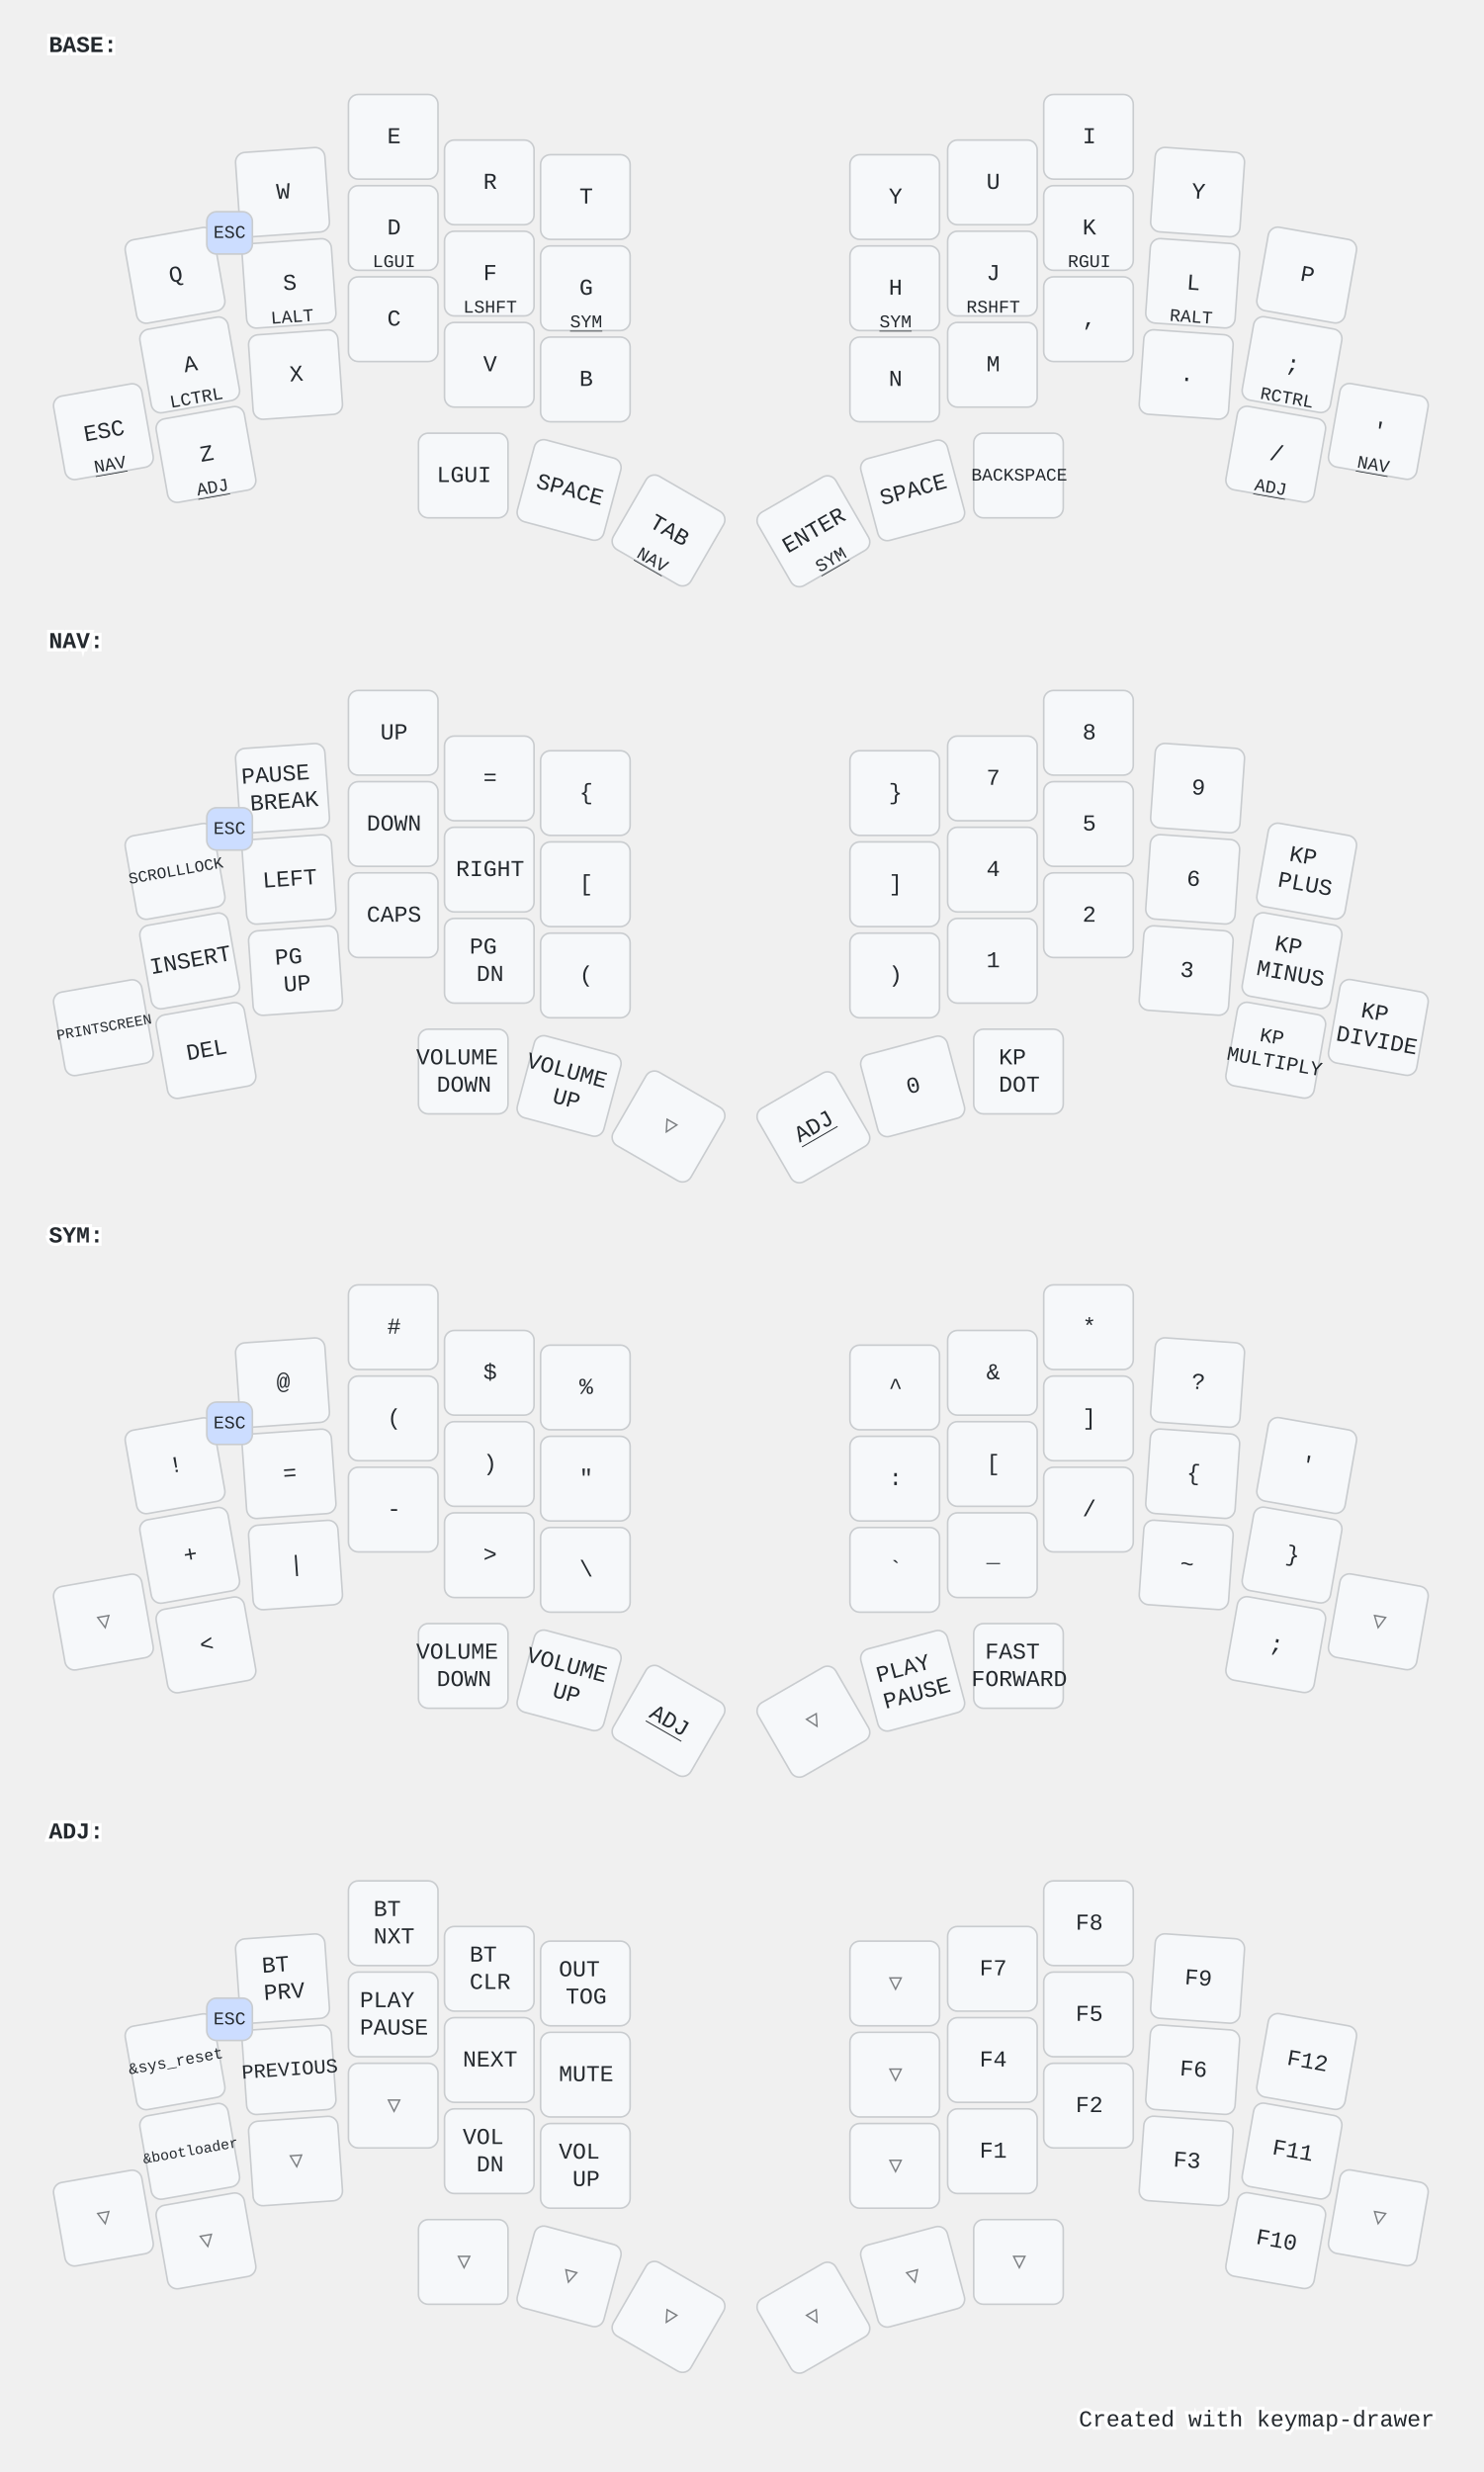
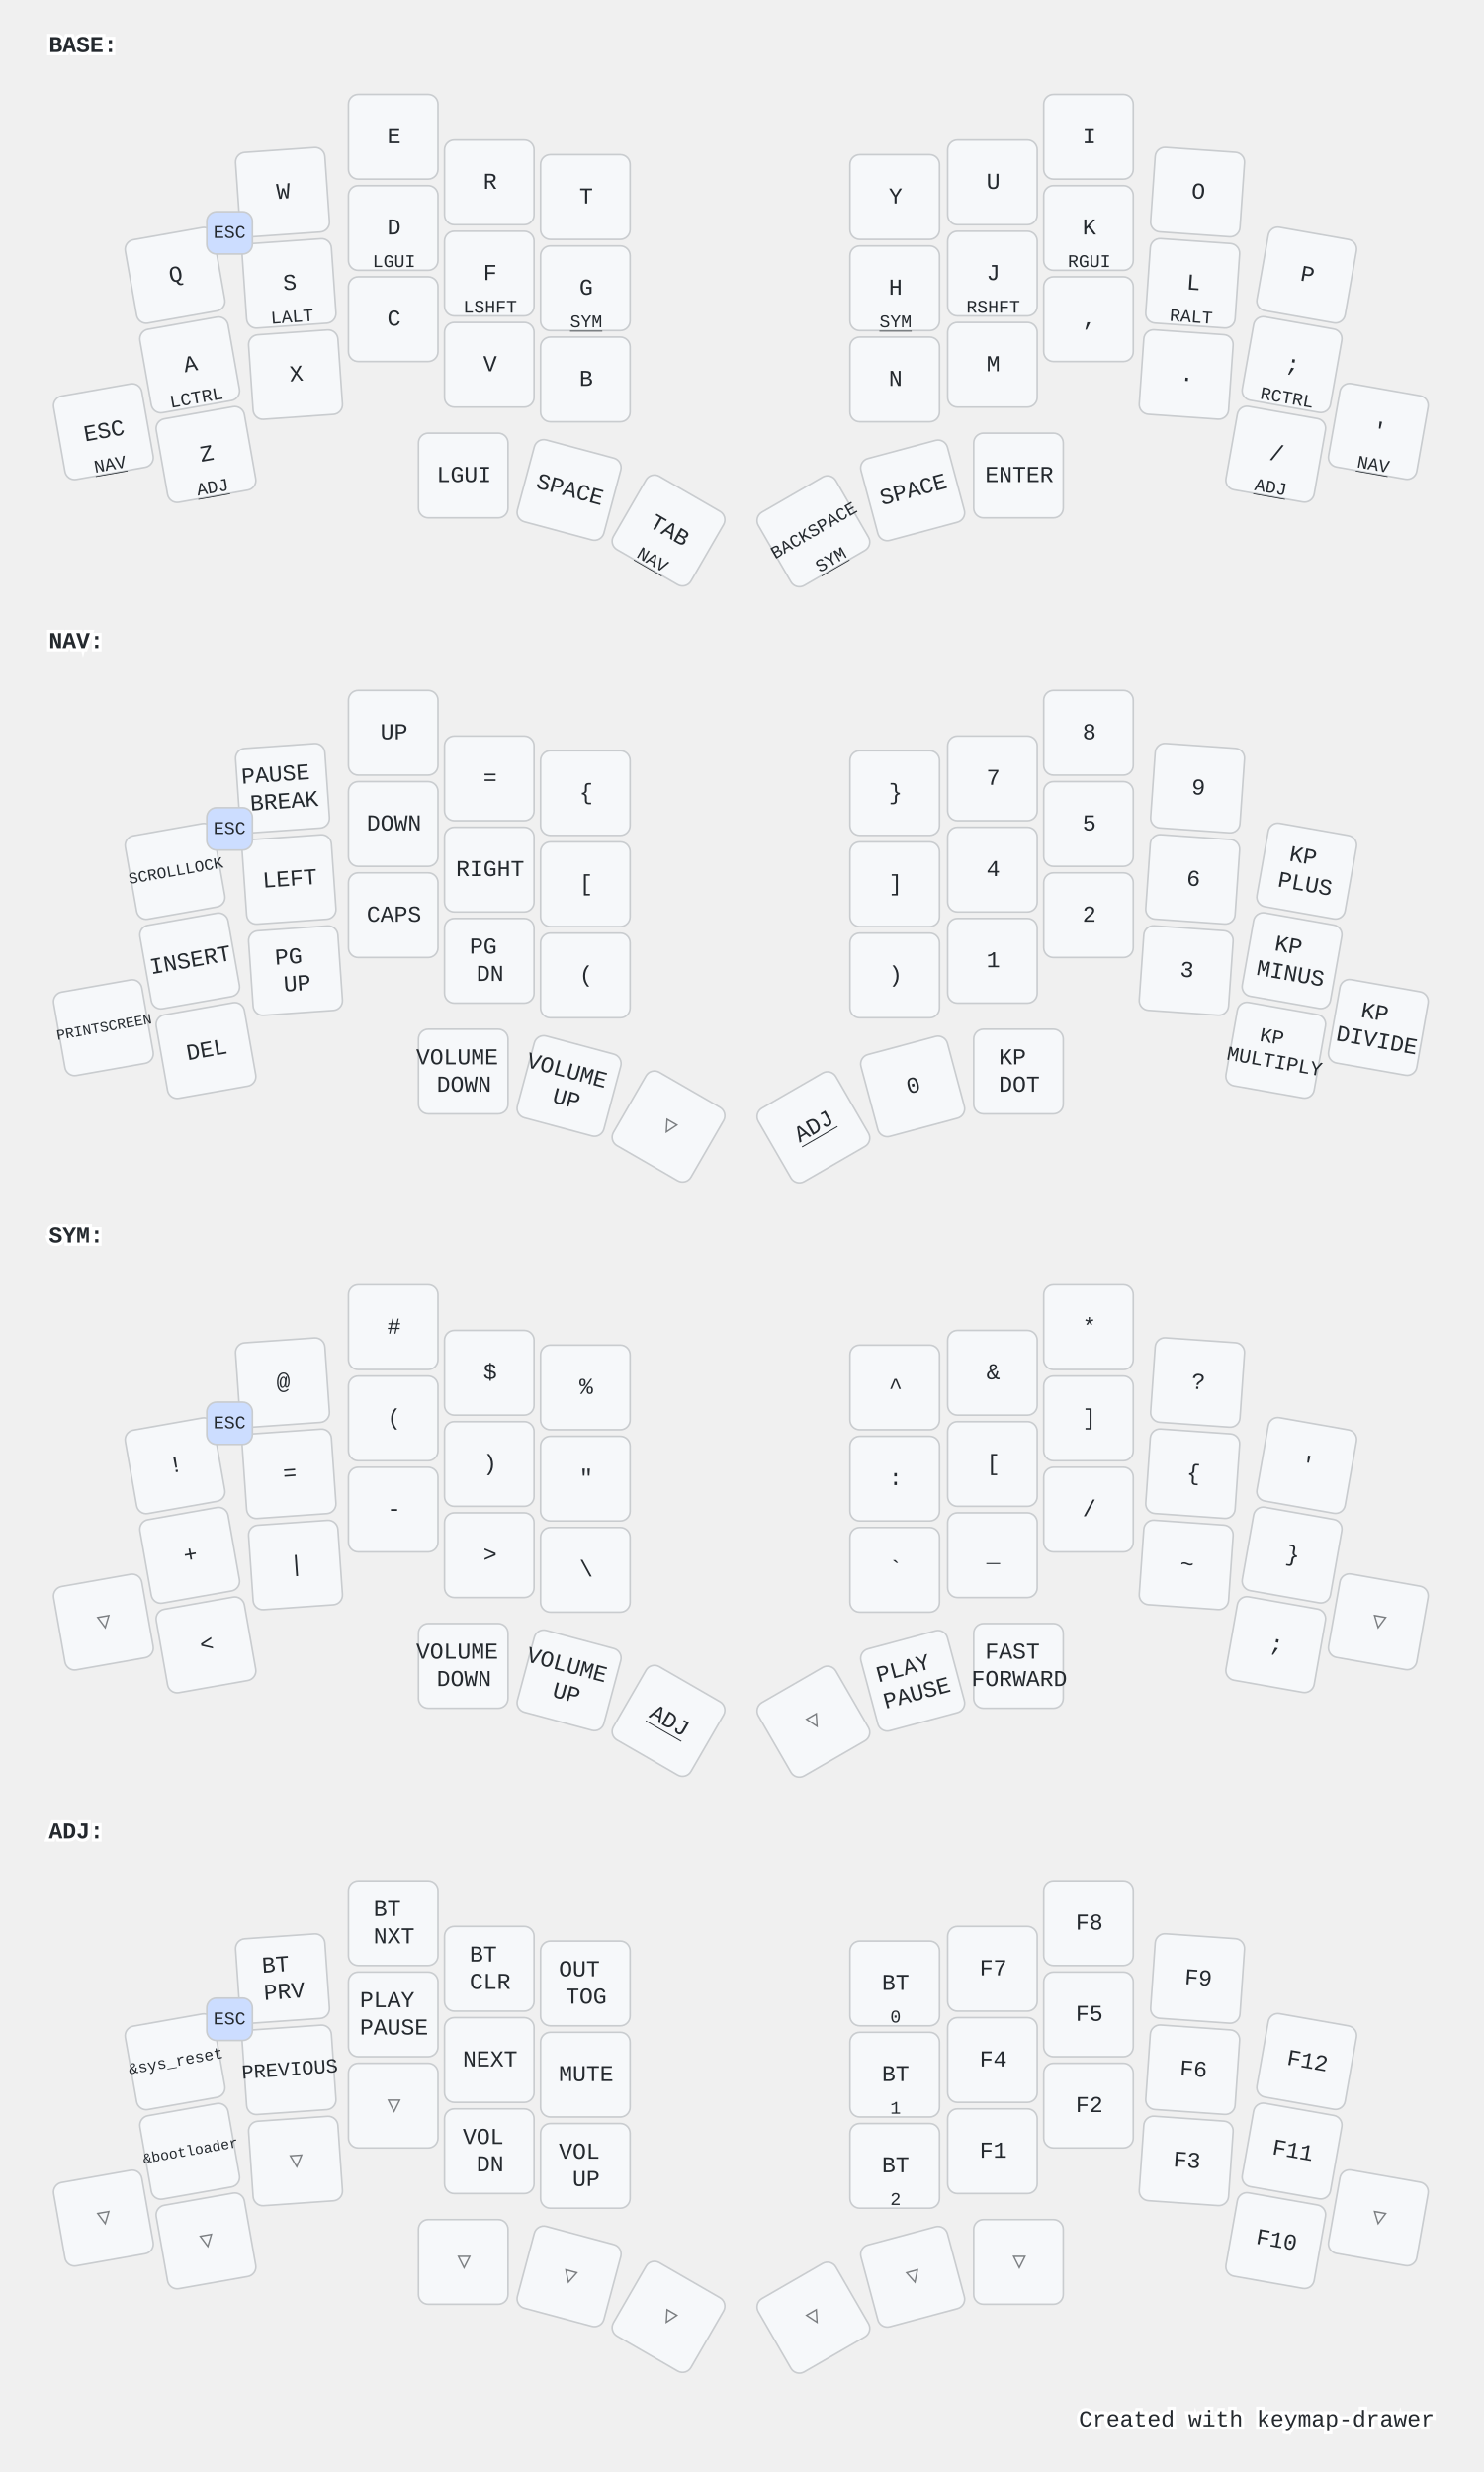
<svg xmlns="http://www.w3.org/2000/svg" width="911" height="1518" viewBox="0 0 911 1518" class="keymap">
  <style>/* inherit to force styles through use tags */
svg path {
    fill: inherit;
}

/* font and background color specifications */
svg.keymap {
    font-family: SFMono-Regular,Consolas,Liberation Mono,Menlo,monospace;
    font-size: 14px;
    font-kerning: normal;
    text-rendering: optimizeLegibility;
    fill: #24292e;
}

/* default key styling */
rect.key {
    fill: #f6f8fa;
}

rect.key, rect.combo {
    stroke: #c9cccf;
    stroke-width: 1;
}

/* default key side styling, only used is draw_key_sides is set */
rect.side {
    filter: brightness(90%);
}

/* color accent for combo boxes */
rect.combo, rect.combo-separate {
    fill: #cdf;
}

/* color accent for held keys */
rect.held, rect.combo.held {
    fill: #fdd;
}

/* color accent for ghost (optional) keys */
rect.ghost, rect.combo.ghost {
    stroke-dasharray: 4, 4;
    stroke-width: 2;
}

text {
    text-anchor: middle;
    dominant-baseline: middle;
}

/* styling for layer labels */
text.label {
    font-weight: bold;
    text-anchor: start;
    stroke: white;
    stroke-width: 4;
    paint-order: stroke;
}

/* styling for optional footer */
text.footer {
    text-anchor: end;
    dominant-baseline: auto;
    stroke: white;
    stroke-width: 4;
    paint-order: stroke;
}

/* styling for combo tap, and key non-tap label text */
text.combo, text.hold, text.shifted, text.left, text.right {
    font-size: 11px;
}

text.hold {
    text-anchor: middle;
    dominant-baseline: auto;
}

text.shifted {
    text-anchor: middle;
    dominant-baseline: hanging;
}

text.left {
    text-anchor: start;
}

text.right {
    text-anchor: end;
}

text.layer-activator {
    text-decoration: underline;
}

/* styling for hold/shifted label text in combo box */
text.combo.hold, text.combo.shifted, text.combo.left, text.combo.right {
    font-size: 8px;
}

/* lighter symbol for transparent keys */
text.trans {
    fill: #7b7e81;
}

/* styling for combo dendrons */
path.combo {
    stroke-width: 1;
    stroke: gray;
    fill: none;
}

/* Start Tabler Icons Cleanup */
/* cannot use height/width with glyphs */
.icon-tabler &gt; path {
    fill: inherit;
    stroke: inherit;
    stroke-width: 2;
}
/* hide tabler's default box */
.icon-tabler &gt; path[stroke="none"][fill="none"] {
    visibility: hidden;
}
/* End Tabler Icons Cleanup */

@media (prefers-color-scheme: dark) {
svg.keymap { fill: #d1d6db; }
rect.key { fill: #3f4750; }
rect.key, rect.combo { stroke: #60666c; }
rect.combo, rect.combo-separate { fill: #1f3d7a; }
rect.held, rect.combo.held { fill: #854747; }
text.label, text.footer { stroke: black; }
text.trans { fill: #7e8184; }
path.combo { stroke: #7f7f7f; }

}</style>
  <g transform="translate(30, 0)" class="layer-BASE">
    <text x="0" y="28" class="label" id="BASE">BASE:</text>
    <g transform="translate(0, 56)">
      <g transform="translate(78, 113) rotate(-10.0)" class="key keypos-0">
        <rect rx="6" ry="6" x="-28" y="-26" width="55" height="52" class="key" />
        <text x="0" y="0" class="key tap">Q</text>
      </g>
      <g transform="translate(144, 62) rotate(-4.0)" class="key keypos-1">
        <rect rx="6" ry="6" x="-28" y="-26" width="55" height="52" class="key" />
        <text x="0" y="0" class="key tap">W</text>
      </g>
      <g transform="translate(212, 28)" class="key keypos-2">
        <rect rx="6" ry="6" x="-28" y="-26" width="55" height="52" class="key" />
        <text x="0" y="0" class="key tap">E</text>
      </g>
      <g transform="translate(271, 56)" class="key keypos-3">
        <rect rx="6" ry="6" x="-28" y="-26" width="55" height="52" class="key" />
        <text x="0" y="0" class="key tap">R</text>
      </g>
      <g transform="translate(330, 65)" class="key keypos-4">
        <rect rx="6" ry="6" x="-28" y="-26" width="55" height="52" class="key" />
        <text x="0" y="0" class="key tap">T</text>
      </g>
      <g transform="translate(520, 65)" class="key keypos-5">
        <rect rx="6" ry="6" x="-28" y="-26" width="55" height="52" class="key" />
        <text x="0" y="0" class="key tap">Y</text>
      </g>
      <g transform="translate(580, 56)" class="key keypos-6">
        <rect rx="6" ry="6" x="-28" y="-26" width="55" height="52" class="key" />
        <text x="0" y="0" class="key tap">U</text>
      </g>
      <g transform="translate(639, 28)" class="key keypos-7">
        <rect rx="6" ry="6" x="-28" y="-26" width="55" height="52" class="key" />
        <text x="0" y="0" class="key tap">I</text>
      </g>
      <g transform="translate(706, 62) rotate(4.0)" class="key keypos-8">
        <rect rx="6" ry="6" x="-28" y="-26" width="55" height="52" class="key" />
-         <text x="0" y="0" class="key tap">Y</text>
+         <text x="0" y="0" class="key tap">O</text>
      </g>
      <g transform="translate(773, 113) rotate(10.0)" class="key keypos-9">
        <rect rx="6" ry="6" x="-28" y="-26" width="55" height="52" class="key" />
        <text x="0" y="0" class="key tap">P</text>
      </g>
      <g transform="translate(87, 168) rotate(-10.0)" class="key keypos-10">
        <rect rx="6" ry="6" x="-28" y="-26" width="55" height="52" class="key" />
        <text x="0" y="0" class="key tap">A</text>
        <text x="0" y="24" class="key hold">LCTRL</text>
      </g>
      <g transform="translate(148, 118) rotate(-4.0)" class="key keypos-11">
        <rect rx="6" ry="6" x="-28" y="-26" width="55" height="52" class="key" />
        <text x="0" y="0" class="key tap">S</text>
        <text x="0" y="24" class="key hold">LALT</text>
      </g>
      <g transform="translate(212, 84)" class="key keypos-12">
        <rect rx="6" ry="6" x="-28" y="-26" width="55" height="52" class="key" />
        <text x="0" y="0" class="key tap">D</text>
        <text x="0" y="24" class="key hold">LGUI</text>
      </g>
      <g transform="translate(271, 112)" class="key keypos-13">
        <rect rx="6" ry="6" x="-28" y="-26" width="55" height="52" class="key" />
        <text x="0" y="0" class="key tap">F</text>
        <text x="0" y="24" class="key hold">LSHFT</text>
      </g>
      <g transform="translate(330, 121)" class="key keypos-14">
        <rect rx="6" ry="6" x="-28" y="-26" width="55" height="52" class="key" />
        <text x="0" y="0" class="key tap">G</text>
        <a href="#SYM">
          <text x="0" y="24" class="key hold layer-activator">SYM</text>
        </a>
      </g>
      <g transform="translate(520, 121)" class="key keypos-15">
        <rect rx="6" ry="6" x="-28" y="-26" width="55" height="52" class="key" />
        <text x="0" y="0" class="key tap">H</text>
        <a href="#SYM">
          <text x="0" y="24" class="key hold layer-activator">SYM</text>
        </a>
      </g>
      <g transform="translate(580, 112)" class="key keypos-16">
        <rect rx="6" ry="6" x="-28" y="-26" width="55" height="52" class="key" />
        <text x="0" y="0" class="key tap">J</text>
        <text x="0" y="24" class="key hold">RSHFT</text>
      </g>
      <g transform="translate(639, 84)" class="key keypos-17">
        <rect rx="6" ry="6" x="-28" y="-26" width="55" height="52" class="key" />
        <text x="0" y="0" class="key tap">K</text>
        <text x="0" y="24" class="key hold">RGUI</text>
      </g>
      <g transform="translate(703, 118) rotate(4.0)" class="key keypos-18">
        <rect rx="6" ry="6" x="-28" y="-26" width="55" height="52" class="key" />
        <text x="0" y="0" class="key tap">L</text>
        <text x="0" y="24" class="key hold">RALT</text>
      </g>
      <g transform="translate(764, 168) rotate(10.0)" class="key keypos-19">
        <rect rx="6" ry="6" x="-28" y="-26" width="55" height="52" class="key" />
        <text x="0" y="0" class="key tap">;</text>
        <text x="0" y="24" class="key hold">RCTRL</text>
      </g>
      <g transform="translate(34, 209) rotate(-10.0)" class="key keypos-20">
        <rect rx="6" ry="6" x="-28" y="-26" width="55" height="52" class="key" />
        <text x="0" y="0" class="key tap">ESC</text>
        <a href="#NAV">
          <text x="0" y="24" class="key hold layer-activator">NAV</text>
        </a>
      </g>
      <g transform="translate(97, 223) rotate(-10.0)" class="key keypos-21">
        <rect rx="6" ry="6" x="-28" y="-26" width="55" height="52" class="key" />
        <text x="0" y="0" class="key tap">Z</text>
        <a href="#ADJ">
          <text x="0" y="24" class="key hold layer-activator">ADJ</text>
        </a>
      </g>
      <g transform="translate(152, 174) rotate(-4.0)" class="key keypos-22">
        <rect rx="6" ry="6" x="-28" y="-26" width="55" height="52" class="key" />
        <text x="0" y="0" class="key tap">X</text>
      </g>
      <g transform="translate(212, 140)" class="key keypos-23">
        <rect rx="6" ry="6" x="-28" y="-26" width="55" height="52" class="key" />
        <text x="0" y="0" class="key tap">C</text>
      </g>
      <g transform="translate(271, 168)" class="key keypos-24">
        <rect rx="6" ry="6" x="-28" y="-26" width="55" height="52" class="key" />
        <text x="0" y="0" class="key tap">V</text>
      </g>
      <g transform="translate(330, 177)" class="key keypos-25">
        <rect rx="6" ry="6" x="-28" y="-26" width="55" height="52" class="key" />
        <text x="0" y="0" class="key tap">B</text>
      </g>
      <g transform="translate(520, 177)" class="key keypos-26">
        <rect rx="6" ry="6" x="-28" y="-26" width="55" height="52" class="key" />
        <text x="0" y="0" class="key tap">N</text>
      </g>
      <g transform="translate(580, 168)" class="key keypos-27">
        <rect rx="6" ry="6" x="-28" y="-26" width="55" height="52" class="key" />
        <text x="0" y="0" class="key tap">M</text>
      </g>
      <g transform="translate(639, 140)" class="key keypos-28">
        <rect rx="6" ry="6" x="-28" y="-26" width="55" height="52" class="key" />
        <text x="0" y="0" class="key tap">,</text>
      </g>
      <g transform="translate(699, 174) rotate(4.0)" class="key keypos-29">
        <rect rx="6" ry="6" x="-28" y="-26" width="55" height="52" class="key" />
        <text x="0" y="0" class="key tap">.</text>
      </g>
      <g transform="translate(754, 223) rotate(10.0)" class="key keypos-30">
        <rect rx="6" ry="6" x="-28" y="-26" width="55" height="52" class="key" />
        <text x="0" y="0" class="key tap">/</text>
        <a href="#ADJ">
          <text x="0" y="24" class="key hold layer-activator">ADJ</text>
        </a>
      </g>
      <g transform="translate(817, 209) rotate(10.0)" class="key keypos-31">
        <rect rx="6" ry="6" x="-28" y="-26" width="55" height="52" class="key" />
        <text x="0" y="0" class="key tap">'</text>
        <a href="#NAV">
          <text x="0" y="24" class="key hold layer-activator">NAV</text>
        </a>
      </g>
      <g transform="translate(255, 236)" class="key keypos-32">
        <rect rx="6" ry="6" x="-28" y="-26" width="55" height="52" class="key" />
        <text x="0" y="0" class="key tap">LGUI</text>
      </g>
      <g transform="translate(320, 245) rotate(15.0)" class="key keypos-33">
        <rect rx="6" ry="6" x="-28" y="-26" width="55" height="52" class="key" />
        <text x="0" y="0" class="key tap">SPACE</text>
      </g>
      <g transform="translate(381, 270) rotate(30.0)" class="key keypos-34">
        <rect rx="6" ry="6" x="-28" y="-26" width="55" height="52" class="key" />
        <text x="0" y="0" class="key tap">TAB</text>
        <a href="#NAV">
          <text x="0" y="24" class="key hold layer-activator">NAV</text>
        </a>
      </g>
      <g transform="translate(470, 270) rotate(-30.0)" class="key keypos-35">
        <rect rx="6" ry="6" x="-28" y="-26" width="55" height="52" class="key" />
-         <text x="0" y="0" class="key tap">ENTER</text>
+         <text x="0" y="0" class="key tap">
+           <tspan style="font-size: 78%">BACKSPACE</tspan>
+         </text>
        <a href="#SYM">
          <text x="0" y="24" class="key hold layer-activator">SYM</text>
        </a>
      </g>
      <g transform="translate(531, 245) rotate(-15.0)" class="key keypos-36">
        <rect rx="6" ry="6" x="-28" y="-26" width="55" height="52" class="key" />
        <text x="0" y="0" class="key tap">SPACE</text>
      </g>
      <g transform="translate(596, 236)" class="key keypos-37">
        <rect rx="6" ry="6" x="-28" y="-26" width="55" height="52" class="key" />
-         <text x="0" y="0" class="key tap">
-           <tspan style="font-size: 78%">BACKSPACE</tspan>
-         </text>
+         <text x="0" y="0" class="key tap">ENTER</text>
      </g>
      <g class="combo combopos-0">
        <rect rx="6" ry="6" x="97" y="74" width="28" height="26" class="combo" />
        <text x="111" y="87" class="combo tap">ESC</text>
      </g>
    </g>
  </g>
  <g transform="translate(30, 366)" class="layer-NAV">
    <text x="0" y="28" class="label" id="NAV">NAV:</text>
    <g transform="translate(0, 56)">
      <g transform="translate(78, 113) rotate(-10.0)" class="key keypos-0">
        <rect rx="6" ry="6" x="-28" y="-26" width="55" height="52" class="key" />
        <text x="0" y="0" class="key tap">
          <tspan style="font-size: 70%">SCROLLLOCK</tspan>
        </text>
      </g>
      <g transform="translate(144, 62) rotate(-4.0)" class="key keypos-1">
        <rect rx="6" ry="6" x="-28" y="-26" width="55" height="52" class="key" />
        <text x="0" y="0" class="key tap">
          <tspan x="0" dy="-0.6em">PAUSE</tspan>
          <tspan x="0" dy="1.2em">BREAK</tspan>
        </text>
      </g>
      <g transform="translate(212, 28)" class="key keypos-2">
        <rect rx="6" ry="6" x="-28" y="-26" width="55" height="52" class="key" />
        <text x="0" y="0" class="key tap">UP</text>
      </g>
      <g transform="translate(271, 56)" class="key keypos-3">
        <rect rx="6" ry="6" x="-28" y="-26" width="55" height="52" class="key" />
        <text x="0" y="0" class="key tap">=</text>
      </g>
      <g transform="translate(330, 65)" class="key keypos-4">
        <rect rx="6" ry="6" x="-28" y="-26" width="55" height="52" class="key" />
        <text x="0" y="0" class="key tap">{</text>
      </g>
      <g transform="translate(520, 65)" class="key keypos-5">
        <rect rx="6" ry="6" x="-28" y="-26" width="55" height="52" class="key" />
        <text x="0" y="0" class="key tap">}</text>
      </g>
      <g transform="translate(580, 56)" class="key keypos-6">
        <rect rx="6" ry="6" x="-28" y="-26" width="55" height="52" class="key" />
        <text x="0" y="0" class="key tap">7</text>
      </g>
      <g transform="translate(639, 28)" class="key keypos-7">
        <rect rx="6" ry="6" x="-28" y="-26" width="55" height="52" class="key" />
        <text x="0" y="0" class="key tap">8</text>
      </g>
      <g transform="translate(706, 62) rotate(4.0)" class="key keypos-8">
        <rect rx="6" ry="6" x="-28" y="-26" width="55" height="52" class="key" />
        <text x="0" y="0" class="key tap">9</text>
      </g>
      <g transform="translate(773, 113) rotate(10.0)" class="key keypos-9">
        <rect rx="6" ry="6" x="-28" y="-26" width="55" height="52" class="key" />
        <text x="0" y="0" class="key tap">
          <tspan x="0" dy="-0.6em">KP</tspan>
          <tspan x="0" dy="1.2em">PLUS</tspan>
        </text>
      </g>
      <g transform="translate(87, 168) rotate(-10.0)" class="key keypos-10">
        <rect rx="6" ry="6" x="-28" y="-26" width="55" height="52" class="key" />
        <text x="0" y="0" class="key tap">INSERT</text>
      </g>
      <g transform="translate(148, 118) rotate(-4.0)" class="key keypos-11">
        <rect rx="6" ry="6" x="-28" y="-26" width="55" height="52" class="key" />
        <text x="0" y="0" class="key tap">LEFT</text>
      </g>
      <g transform="translate(212, 84)" class="key keypos-12">
        <rect rx="6" ry="6" x="-28" y="-26" width="55" height="52" class="key" />
        <text x="0" y="0" class="key tap">DOWN</text>
      </g>
      <g transform="translate(271, 112)" class="key keypos-13">
        <rect rx="6" ry="6" x="-28" y="-26" width="55" height="52" class="key" />
        <text x="0" y="0" class="key tap">RIGHT</text>
      </g>
      <g transform="translate(330, 121)" class="key keypos-14">
        <rect rx="6" ry="6" x="-28" y="-26" width="55" height="52" class="key" />
        <text x="0" y="0" class="key tap">[</text>
      </g>
      <g transform="translate(520, 121)" class="key keypos-15">
        <rect rx="6" ry="6" x="-28" y="-26" width="55" height="52" class="key" />
        <text x="0" y="0" class="key tap">]</text>
      </g>
      <g transform="translate(580, 112)" class="key keypos-16">
        <rect rx="6" ry="6" x="-28" y="-26" width="55" height="52" class="key" />
        <text x="0" y="0" class="key tap">4</text>
      </g>
      <g transform="translate(639, 84)" class="key keypos-17">
        <rect rx="6" ry="6" x="-28" y="-26" width="55" height="52" class="key" />
        <text x="0" y="0" class="key tap">5</text>
      </g>
      <g transform="translate(703, 118) rotate(4.0)" class="key keypos-18">
        <rect rx="6" ry="6" x="-28" y="-26" width="55" height="52" class="key" />
        <text x="0" y="0" class="key tap">6</text>
      </g>
      <g transform="translate(764, 168) rotate(10.0)" class="key keypos-19">
        <rect rx="6" ry="6" x="-28" y="-26" width="55" height="52" class="key" />
        <text x="0" y="0" class="key tap">
          <tspan x="0" dy="-0.6em">KP</tspan>
          <tspan x="0" dy="1.2em">MINUS</tspan>
        </text>
      </g>
      <g transform="translate(34, 209) rotate(-10.0)" class="key keypos-20">
        <rect rx="6" ry="6" x="-28" y="-26" width="55" height="52" class="key" />
        <text x="0" y="0" class="key tap">
          <tspan style="font-size: 64%">PRINTSCREEN</tspan>
        </text>
      </g>
      <g transform="translate(97, 223) rotate(-10.0)" class="key keypos-21">
        <rect rx="6" ry="6" x="-28" y="-26" width="55" height="52" class="key" />
        <text x="0" y="0" class="key tap">DEL</text>
      </g>
      <g transform="translate(152, 174) rotate(-4.0)" class="key keypos-22">
        <rect rx="6" ry="6" x="-28" y="-26" width="55" height="52" class="key" />
        <text x="0" y="0" class="key tap">
          <tspan x="0" dy="-0.6em">PG</tspan>
          <tspan x="0" dy="1.2em">UP</tspan>
        </text>
      </g>
      <g transform="translate(212, 140)" class="key keypos-23">
        <rect rx="6" ry="6" x="-28" y="-26" width="55" height="52" class="key" />
        <text x="0" y="0" class="key tap">CAPS</text>
      </g>
      <g transform="translate(271, 168)" class="key keypos-24">
        <rect rx="6" ry="6" x="-28" y="-26" width="55" height="52" class="key" />
        <text x="0" y="0" class="key tap">
          <tspan x="0" dy="-0.6em">PG</tspan>
          <tspan x="0" dy="1.2em">DN</tspan>
        </text>
      </g>
      <g transform="translate(330, 177)" class="key keypos-25">
        <rect rx="6" ry="6" x="-28" y="-26" width="55" height="52" class="key" />
        <text x="0" y="0" class="key tap">(</text>
      </g>
      <g transform="translate(520, 177)" class="key keypos-26">
        <rect rx="6" ry="6" x="-28" y="-26" width="55" height="52" class="key" />
        <text x="0" y="0" class="key tap">)</text>
      </g>
      <g transform="translate(580, 168)" class="key keypos-27">
        <rect rx="6" ry="6" x="-28" y="-26" width="55" height="52" class="key" />
        <text x="0" y="0" class="key tap">1</text>
      </g>
      <g transform="translate(639, 140)" class="key keypos-28">
        <rect rx="6" ry="6" x="-28" y="-26" width="55" height="52" class="key" />
        <text x="0" y="0" class="key tap">2</text>
      </g>
      <g transform="translate(699, 174) rotate(4.0)" class="key keypos-29">
        <rect rx="6" ry="6" x="-28" y="-26" width="55" height="52" class="key" />
        <text x="0" y="0" class="key tap">3</text>
      </g>
      <g transform="translate(754, 223) rotate(10.0)" class="key keypos-30">
        <rect rx="6" ry="6" x="-28" y="-26" width="55" height="52" class="key" />
        <text x="0" y="0" class="key tap">
          <tspan x="0" dy="-0.6em" style="font-size: 88%">KP</tspan>
          <tspan x="0" dy="1.2em" style="font-size: 88%">MULTIPLY</tspan>
        </text>
      </g>
      <g transform="translate(817, 209) rotate(10.0)" class="key keypos-31">
        <rect rx="6" ry="6" x="-28" y="-26" width="55" height="52" class="key" />
        <text x="0" y="0" class="key tap">
          <tspan x="0" dy="-0.6em">KP</tspan>
          <tspan x="0" dy="1.2em">DIVIDE</tspan>
        </text>
      </g>
      <g transform="translate(255, 236)" class="key keypos-32">
        <rect rx="6" ry="6" x="-28" y="-26" width="55" height="52" class="key" />
        <text x="0" y="0" class="key tap">
          <tspan x="0" dy="-0.6em">VOLUME</tspan>
          <tspan x="0" dy="1.2em">DOWN</tspan>
        </text>
      </g>
      <g transform="translate(320, 245) rotate(15.0)" class="key keypos-33">
        <rect rx="6" ry="6" x="-28" y="-26" width="55" height="52" class="key" />
        <text x="0" y="0" class="key tap">
          <tspan x="0" dy="-0.6em">VOLUME</tspan>
          <tspan x="0" dy="1.2em">UP</tspan>
        </text>
      </g>
      <g transform="translate(381, 270) rotate(30.0)" class="key trans keypos-34">
        <rect rx="6" ry="6" x="-28" y="-26" width="55" height="52" class="key trans" />
        <text x="0" y="0" class="key trans tap">▽</text>
      </g>
      <g transform="translate(470, 270) rotate(-30.0)" class="key keypos-35">
        <rect rx="6" ry="6" x="-28" y="-26" width="55" height="52" class="key" />
        <a href="#ADJ">
          <text x="0" y="0" class="key tap layer-activator">ADJ</text>
        </a>
      </g>
      <g transform="translate(531, 245) rotate(-15.0)" class="key keypos-36">
        <rect rx="6" ry="6" x="-28" y="-26" width="55" height="52" class="key" />
        <text x="0" y="0" class="key tap">0</text>
      </g>
      <g transform="translate(596, 236)" class="key keypos-37">
        <rect rx="6" ry="6" x="-28" y="-26" width="55" height="52" class="key" />
        <text x="0" y="0" class="key tap">
          <tspan x="0" dy="-0.6em">KP</tspan>
          <tspan x="0" dy="1.2em">DOT</tspan>
        </text>
      </g>
      <g class="combo combopos-0">
        <rect rx="6" ry="6" x="97" y="74" width="28" height="26" class="combo" />
        <text x="111" y="87" class="combo tap">ESC</text>
      </g>
    </g>
  </g>
  <g transform="translate(30, 731)" class="layer-SYM">
    <text x="0" y="28" class="label" id="SYM">SYM:</text>
    <g transform="translate(0, 56)">
      <g transform="translate(78, 113) rotate(-10.0)" class="key keypos-0">
        <rect rx="6" ry="6" x="-28" y="-26" width="55" height="52" class="key" />
        <text x="0" y="0" class="key tap">!</text>
      </g>
      <g transform="translate(144, 62) rotate(-4.0)" class="key keypos-1">
        <rect rx="6" ry="6" x="-28" y="-26" width="55" height="52" class="key" />
        <text x="0" y="0" class="key tap">@</text>
      </g>
      <g transform="translate(212, 28)" class="key keypos-2">
        <rect rx="6" ry="6" x="-28" y="-26" width="55" height="52" class="key" />
        <text x="0" y="0" class="key tap">#</text>
      </g>
      <g transform="translate(271, 56)" class="key keypos-3">
        <rect rx="6" ry="6" x="-28" y="-26" width="55" height="52" class="key" />
        <text x="0" y="0" class="key tap">$</text>
      </g>
      <g transform="translate(330, 65)" class="key keypos-4">
        <rect rx="6" ry="6" x="-28" y="-26" width="55" height="52" class="key" />
        <text x="0" y="0" class="key tap">%</text>
      </g>
      <g transform="translate(520, 65)" class="key keypos-5">
        <rect rx="6" ry="6" x="-28" y="-26" width="55" height="52" class="key" />
        <text x="0" y="0" class="key tap">^</text>
      </g>
      <g transform="translate(580, 56)" class="key keypos-6">
        <rect rx="6" ry="6" x="-28" y="-26" width="55" height="52" class="key" />
        <text x="0" y="0" class="key tap">&amp;</text>
      </g>
      <g transform="translate(639, 28)" class="key keypos-7">
        <rect rx="6" ry="6" x="-28" y="-26" width="55" height="52" class="key" />
        <text x="0" y="0" class="key tap">*</text>
      </g>
      <g transform="translate(706, 62) rotate(4.0)" class="key keypos-8">
        <rect rx="6" ry="6" x="-28" y="-26" width="55" height="52" class="key" />
        <text x="0" y="0" class="key tap">?</text>
      </g>
      <g transform="translate(773, 113) rotate(10.0)" class="key keypos-9">
        <rect rx="6" ry="6" x="-28" y="-26" width="55" height="52" class="key" />
        <text x="0" y="0" class="key tap">'</text>
      </g>
      <g transform="translate(87, 168) rotate(-10.0)" class="key keypos-10">
        <rect rx="6" ry="6" x="-28" y="-26" width="55" height="52" class="key" />
        <text x="0" y="0" class="key tap">+</text>
      </g>
      <g transform="translate(148, 118) rotate(-4.0)" class="key keypos-11">
        <rect rx="6" ry="6" x="-28" y="-26" width="55" height="52" class="key" />
        <text x="0" y="0" class="key tap">=</text>
      </g>
      <g transform="translate(212, 84)" class="key keypos-12">
        <rect rx="6" ry="6" x="-28" y="-26" width="55" height="52" class="key" />
        <text x="0" y="0" class="key tap">(</text>
      </g>
      <g transform="translate(271, 112)" class="key keypos-13">
        <rect rx="6" ry="6" x="-28" y="-26" width="55" height="52" class="key" />
        <text x="0" y="0" class="key tap">)</text>
      </g>
      <g transform="translate(330, 121)" class="key keypos-14">
        <rect rx="6" ry="6" x="-28" y="-26" width="55" height="52" class="key" />
        <text x="0" y="0" class="key tap">"</text>
      </g>
      <g transform="translate(520, 121)" class="key keypos-15">
        <rect rx="6" ry="6" x="-28" y="-26" width="55" height="52" class="key" />
        <text x="0" y="0" class="key tap">:</text>
      </g>
      <g transform="translate(580, 112)" class="key keypos-16">
        <rect rx="6" ry="6" x="-28" y="-26" width="55" height="52" class="key" />
        <text x="0" y="0" class="key tap">[</text>
      </g>
      <g transform="translate(639, 84)" class="key keypos-17">
        <rect rx="6" ry="6" x="-28" y="-26" width="55" height="52" class="key" />
        <text x="0" y="0" class="key tap">]</text>
      </g>
      <g transform="translate(703, 118) rotate(4.0)" class="key keypos-18">
        <rect rx="6" ry="6" x="-28" y="-26" width="55" height="52" class="key" />
        <text x="0" y="0" class="key tap">{</text>
      </g>
      <g transform="translate(764, 168) rotate(10.0)" class="key keypos-19">
        <rect rx="6" ry="6" x="-28" y="-26" width="55" height="52" class="key" />
        <text x="0" y="0" class="key tap">}</text>
      </g>
      <g transform="translate(34, 209) rotate(-10.0)" class="key trans keypos-20">
        <rect rx="6" ry="6" x="-28" y="-26" width="55" height="52" class="key trans" />
        <text x="0" y="0" class="key trans tap">▽</text>
      </g>
      <g transform="translate(97, 223) rotate(-10.0)" class="key keypos-21">
        <rect rx="6" ry="6" x="-28" y="-26" width="55" height="52" class="key" />
        <text x="0" y="0" class="key tap">&lt;</text>
      </g>
      <g transform="translate(152, 174) rotate(-4.0)" class="key keypos-22">
        <rect rx="6" ry="6" x="-28" y="-26" width="55" height="52" class="key" />
        <text x="0" y="0" class="key tap">|</text>
      </g>
      <g transform="translate(212, 140)" class="key keypos-23">
        <rect rx="6" ry="6" x="-28" y="-26" width="55" height="52" class="key" />
        <text x="0" y="0" class="key tap">-</text>
      </g>
      <g transform="translate(271, 168)" class="key keypos-24">
        <rect rx="6" ry="6" x="-28" y="-26" width="55" height="52" class="key" />
        <text x="0" y="0" class="key tap">&gt;</text>
      </g>
      <g transform="translate(330, 177)" class="key keypos-25">
        <rect rx="6" ry="6" x="-28" y="-26" width="55" height="52" class="key" />
        <text x="0" y="0" class="key tap">\</text>
      </g>
      <g transform="translate(520, 177)" class="key keypos-26">
        <rect rx="6" ry="6" x="-28" y="-26" width="55" height="52" class="key" />
        <text x="0" y="0" class="key tap">`</text>
      </g>
      <g transform="translate(580, 168)" class="key keypos-27">
        <rect rx="6" ry="6" x="-28" y="-26" width="55" height="52" class="key" />
        <text x="0" y="0" class="key tap">_</text>
      </g>
      <g transform="translate(639, 140)" class="key keypos-28">
        <rect rx="6" ry="6" x="-28" y="-26" width="55" height="52" class="key" />
        <text x="0" y="0" class="key tap">/</text>
      </g>
      <g transform="translate(699, 174) rotate(4.0)" class="key keypos-29">
        <rect rx="6" ry="6" x="-28" y="-26" width="55" height="52" class="key" />
        <text x="0" y="0" class="key tap">~</text>
      </g>
      <g transform="translate(754, 223) rotate(10.0)" class="key keypos-30">
        <rect rx="6" ry="6" x="-28" y="-26" width="55" height="52" class="key" />
        <text x="0" y="0" class="key tap">;</text>
      </g>
      <g transform="translate(817, 209) rotate(10.0)" class="key trans keypos-31">
        <rect rx="6" ry="6" x="-28" y="-26" width="55" height="52" class="key trans" />
        <text x="0" y="0" class="key trans tap">▽</text>
      </g>
      <g transform="translate(255, 236)" class="key keypos-32">
        <rect rx="6" ry="6" x="-28" y="-26" width="55" height="52" class="key" />
        <text x="0" y="0" class="key tap">
          <tspan x="0" dy="-0.6em">VOLUME</tspan>
          <tspan x="0" dy="1.2em">DOWN</tspan>
        </text>
      </g>
      <g transform="translate(320, 245) rotate(15.0)" class="key keypos-33">
        <rect rx="6" ry="6" x="-28" y="-26" width="55" height="52" class="key" />
        <text x="0" y="0" class="key tap">
          <tspan x="0" dy="-0.6em">VOLUME</tspan>
          <tspan x="0" dy="1.2em">UP</tspan>
        </text>
      </g>
      <g transform="translate(381, 270) rotate(30.0)" class="key keypos-34">
        <rect rx="6" ry="6" x="-28" y="-26" width="55" height="52" class="key" />
        <a href="#ADJ">
          <text x="0" y="0" class="key tap layer-activator">ADJ</text>
        </a>
      </g>
      <g transform="translate(470, 270) rotate(-30.0)" class="key trans keypos-35">
        <rect rx="6" ry="6" x="-28" y="-26" width="55" height="52" class="key trans" />
        <text x="0" y="0" class="key trans tap">▽</text>
      </g>
      <g transform="translate(531, 245) rotate(-15.0)" class="key keypos-36">
        <rect rx="6" ry="6" x="-28" y="-26" width="55" height="52" class="key" />
        <text x="0" y="0" class="key tap">
          <tspan x="0" dy="-0.6em">PLAY</tspan>
          <tspan x="0" dy="1.2em">PAUSE</tspan>
        </text>
      </g>
      <g transform="translate(596, 236)" class="key keypos-37">
        <rect rx="6" ry="6" x="-28" y="-26" width="55" height="52" class="key" />
        <text x="0" y="0" class="key tap">
          <tspan x="0" dy="-0.6em">FAST</tspan>
          <tspan x="0" dy="1.2em">FORWARD</tspan>
        </text>
      </g>
      <g class="combo combopos-0">
        <rect rx="6" ry="6" x="97" y="74" width="28" height="26" class="combo" />
        <text x="111" y="87" class="combo tap">ESC</text>
      </g>
    </g>
  </g>
  <g transform="translate(30, 1097)" class="layer-ADJ">
    <text x="0" y="28" class="label" id="ADJ">ADJ:</text>
    <g transform="translate(0, 56)">
      <g transform="translate(78, 113) rotate(-10.0)" class="key keypos-0">
        <rect rx="6" ry="6" x="-28" y="-26" width="55" height="52" class="key" />
        <text x="0" y="0" class="key tap">
          <tspan style="font-size: 70%">&amp;sys_reset</tspan>
        </text>
      </g>
      <g transform="translate(144, 62) rotate(-4.0)" class="key keypos-1">
        <rect rx="6" ry="6" x="-28" y="-26" width="55" height="52" class="key" />
        <text x="0" y="0" class="key tap">
          <tspan x="0" dy="-0.6em">BT</tspan>
          <tspan x="0" dy="1.2em">PRV</tspan>
        </text>
      </g>
      <g transform="translate(212, 28)" class="key keypos-2">
        <rect rx="6" ry="6" x="-28" y="-26" width="55" height="52" class="key" />
        <text x="0" y="0" class="key tap">
          <tspan x="0" dy="-0.6em">BT</tspan>
          <tspan x="0" dy="1.2em">NXT</tspan>
        </text>
      </g>
      <g transform="translate(271, 56)" class="key keypos-3">
        <rect rx="6" ry="6" x="-28" y="-26" width="55" height="52" class="key" />
        <text x="0" y="0" class="key tap">
          <tspan x="0" dy="-0.6em">BT</tspan>
          <tspan x="0" dy="1.2em">CLR</tspan>
        </text>
      </g>
      <g transform="translate(330, 65)" class="key keypos-4">
        <rect rx="6" ry="6" x="-28" y="-26" width="55" height="52" class="key" />
        <text x="0" y="0" class="key tap">
          <tspan x="0" dy="-0.6em">OUT</tspan>
          <tspan x="0" dy="1.2em">TOG</tspan>
        </text>
      </g>
-       <g transform="translate(520, 65)" class="key trans keypos-5">
-         <rect rx="6" ry="6" x="-28" y="-26" width="55" height="52" class="key trans" />
-         <text x="0" y="0" class="key trans tap">▽</text>
+       <g transform="translate(520, 65)" class="key keypos-5">
+         <rect rx="6" ry="6" x="-28" y="-26" width="55" height="52" class="key" />
+         <text x="0" y="0" class="key tap">BT</text>
+         <text x="0" y="24" class="key hold">0</text>
      </g>
      <g transform="translate(580, 56)" class="key keypos-6">
        <rect rx="6" ry="6" x="-28" y="-26" width="55" height="52" class="key" />
        <text x="0" y="0" class="key tap">F7</text>
      </g>
      <g transform="translate(639, 28)" class="key keypos-7">
        <rect rx="6" ry="6" x="-28" y="-26" width="55" height="52" class="key" />
        <text x="0" y="0" class="key tap">F8</text>
      </g>
      <g transform="translate(706, 62) rotate(4.0)" class="key keypos-8">
        <rect rx="6" ry="6" x="-28" y="-26" width="55" height="52" class="key" />
        <text x="0" y="0" class="key tap">F9</text>
      </g>
      <g transform="translate(773, 113) rotate(10.0)" class="key keypos-9">
        <rect rx="6" ry="6" x="-28" y="-26" width="55" height="52" class="key" />
        <text x="0" y="0" class="key tap">F12</text>
      </g>
      <g transform="translate(87, 168) rotate(-10.0)" class="key keypos-10">
        <rect rx="6" ry="6" x="-28" y="-26" width="55" height="52" class="key" />
        <text x="0" y="0" class="key tap">
          <tspan style="font-size: 64%">&amp;bootloader</tspan>
        </text>
      </g>
      <g transform="translate(148, 118) rotate(-4.0)" class="key keypos-11">
        <rect rx="6" ry="6" x="-28" y="-26" width="55" height="52" class="key" />
        <text x="0" y="0" class="key tap">
          <tspan style="font-size: 88%">PREVIOUS</tspan>
        </text>
      </g>
      <g transform="translate(212, 84)" class="key keypos-12">
        <rect rx="6" ry="6" x="-28" y="-26" width="55" height="52" class="key" />
        <text x="0" y="0" class="key tap">
          <tspan x="0" dy="-0.6em">PLAY</tspan>
          <tspan x="0" dy="1.2em">PAUSE</tspan>
        </text>
      </g>
      <g transform="translate(271, 112)" class="key keypos-13">
        <rect rx="6" ry="6" x="-28" y="-26" width="55" height="52" class="key" />
        <text x="0" y="0" class="key tap">NEXT</text>
      </g>
      <g transform="translate(330, 121)" class="key keypos-14">
        <rect rx="6" ry="6" x="-28" y="-26" width="55" height="52" class="key" />
        <text x="0" y="0" class="key tap">MUTE</text>
      </g>
-       <g transform="translate(520, 121)" class="key trans keypos-15">
-         <rect rx="6" ry="6" x="-28" y="-26" width="55" height="52" class="key trans" />
-         <text x="0" y="0" class="key trans tap">▽</text>
+       <g transform="translate(520, 121)" class="key keypos-15">
+         <rect rx="6" ry="6" x="-28" y="-26" width="55" height="52" class="key" />
+         <text x="0" y="0" class="key tap">BT</text>
+         <text x="0" y="24" class="key hold">1</text>
      </g>
      <g transform="translate(580, 112)" class="key keypos-16">
        <rect rx="6" ry="6" x="-28" y="-26" width="55" height="52" class="key" />
        <text x="0" y="0" class="key tap">F4</text>
      </g>
      <g transform="translate(639, 84)" class="key keypos-17">
        <rect rx="6" ry="6" x="-28" y="-26" width="55" height="52" class="key" />
        <text x="0" y="0" class="key tap">F5</text>
      </g>
      <g transform="translate(703, 118) rotate(4.0)" class="key keypos-18">
        <rect rx="6" ry="6" x="-28" y="-26" width="55" height="52" class="key" />
        <text x="0" y="0" class="key tap">F6</text>
      </g>
      <g transform="translate(764, 168) rotate(10.0)" class="key keypos-19">
        <rect rx="6" ry="6" x="-28" y="-26" width="55" height="52" class="key" />
        <text x="0" y="0" class="key tap">F11</text>
      </g>
      <g transform="translate(34, 209) rotate(-10.0)" class="key trans keypos-20">
        <rect rx="6" ry="6" x="-28" y="-26" width="55" height="52" class="key trans" />
        <text x="0" y="0" class="key trans tap">▽</text>
      </g>
      <g transform="translate(97, 223) rotate(-10.0)" class="key trans keypos-21">
        <rect rx="6" ry="6" x="-28" y="-26" width="55" height="52" class="key trans" />
        <text x="0" y="0" class="key trans tap">▽</text>
      </g>
      <g transform="translate(152, 174) rotate(-4.0)" class="key trans keypos-22">
        <rect rx="6" ry="6" x="-28" y="-26" width="55" height="52" class="key trans" />
        <text x="0" y="0" class="key trans tap">▽</text>
      </g>
      <g transform="translate(212, 140)" class="key trans keypos-23">
        <rect rx="6" ry="6" x="-28" y="-26" width="55" height="52" class="key trans" />
        <text x="0" y="0" class="key trans tap">▽</text>
      </g>
      <g transform="translate(271, 168)" class="key keypos-24">
        <rect rx="6" ry="6" x="-28" y="-26" width="55" height="52" class="key" />
        <text x="0" y="0" class="key tap">
          <tspan x="0" dy="-0.6em">VOL</tspan>
          <tspan x="0" dy="1.2em">DN</tspan>
        </text>
      </g>
      <g transform="translate(330, 177)" class="key keypos-25">
        <rect rx="6" ry="6" x="-28" y="-26" width="55" height="52" class="key" />
        <text x="0" y="0" class="key tap">
          <tspan x="0" dy="-0.6em">VOL</tspan>
          <tspan x="0" dy="1.2em">UP</tspan>
        </text>
      </g>
-       <g transform="translate(520, 177)" class="key trans keypos-26">
-         <rect rx="6" ry="6" x="-28" y="-26" width="55" height="52" class="key trans" />
-         <text x="0" y="0" class="key trans tap">▽</text>
+       <g transform="translate(520, 177)" class="key keypos-26">
+         <rect rx="6" ry="6" x="-28" y="-26" width="55" height="52" class="key" />
+         <text x="0" y="0" class="key tap">BT</text>
+         <text x="0" y="24" class="key hold">2</text>
      </g>
      <g transform="translate(580, 168)" class="key keypos-27">
        <rect rx="6" ry="6" x="-28" y="-26" width="55" height="52" class="key" />
        <text x="0" y="0" class="key tap">F1</text>
      </g>
      <g transform="translate(639, 140)" class="key keypos-28">
        <rect rx="6" ry="6" x="-28" y="-26" width="55" height="52" class="key" />
        <text x="0" y="0" class="key tap">F2</text>
      </g>
      <g transform="translate(699, 174) rotate(4.0)" class="key keypos-29">
        <rect rx="6" ry="6" x="-28" y="-26" width="55" height="52" class="key" />
        <text x="0" y="0" class="key tap">F3</text>
      </g>
      <g transform="translate(754, 223) rotate(10.0)" class="key keypos-30">
        <rect rx="6" ry="6" x="-28" y="-26" width="55" height="52" class="key" />
        <text x="0" y="0" class="key tap">F10</text>
      </g>
      <g transform="translate(817, 209) rotate(10.0)" class="key trans keypos-31">
        <rect rx="6" ry="6" x="-28" y="-26" width="55" height="52" class="key trans" />
        <text x="0" y="0" class="key trans tap">▽</text>
      </g>
      <g transform="translate(255, 236)" class="key trans keypos-32">
        <rect rx="6" ry="6" x="-28" y="-26" width="55" height="52" class="key trans" />
        <text x="0" y="0" class="key trans tap">▽</text>
      </g>
      <g transform="translate(320, 245) rotate(15.0)" class="key trans keypos-33">
        <rect rx="6" ry="6" x="-28" y="-26" width="55" height="52" class="key trans" />
        <text x="0" y="0" class="key trans tap">▽</text>
      </g>
      <g transform="translate(381, 270) rotate(30.0)" class="key trans keypos-34">
        <rect rx="6" ry="6" x="-28" y="-26" width="55" height="52" class="key trans" />
        <text x="0" y="0" class="key trans tap">▽</text>
      </g>
      <g transform="translate(470, 270) rotate(-30.0)" class="key trans keypos-35">
        <rect rx="6" ry="6" x="-28" y="-26" width="55" height="52" class="key trans" />
        <text x="0" y="0" class="key trans tap">▽</text>
      </g>
      <g transform="translate(531, 245) rotate(-15.0)" class="key trans keypos-36">
        <rect rx="6" ry="6" x="-28" y="-26" width="55" height="52" class="key trans" />
        <text x="0" y="0" class="key trans tap">▽</text>
      </g>
      <g transform="translate(596, 236)" class="key trans keypos-37">
        <rect rx="6" ry="6" x="-28" y="-26" width="55" height="52" class="key trans" />
        <text x="0" y="0" class="key trans tap">▽</text>
      </g>
      <g class="combo combopos-0">
        <rect rx="6" ry="6" x="97" y="74" width="28" height="26" class="combo" />
        <text x="111" y="87" class="combo tap">ESC</text>
      </g>
    </g>
  </g>
  <text x="881.0" y="1490.0" class="footer">Created with <a href="https://github.com/caksoylar/keymap-drawer">keymap-drawer</a>
  </text>
</svg>
